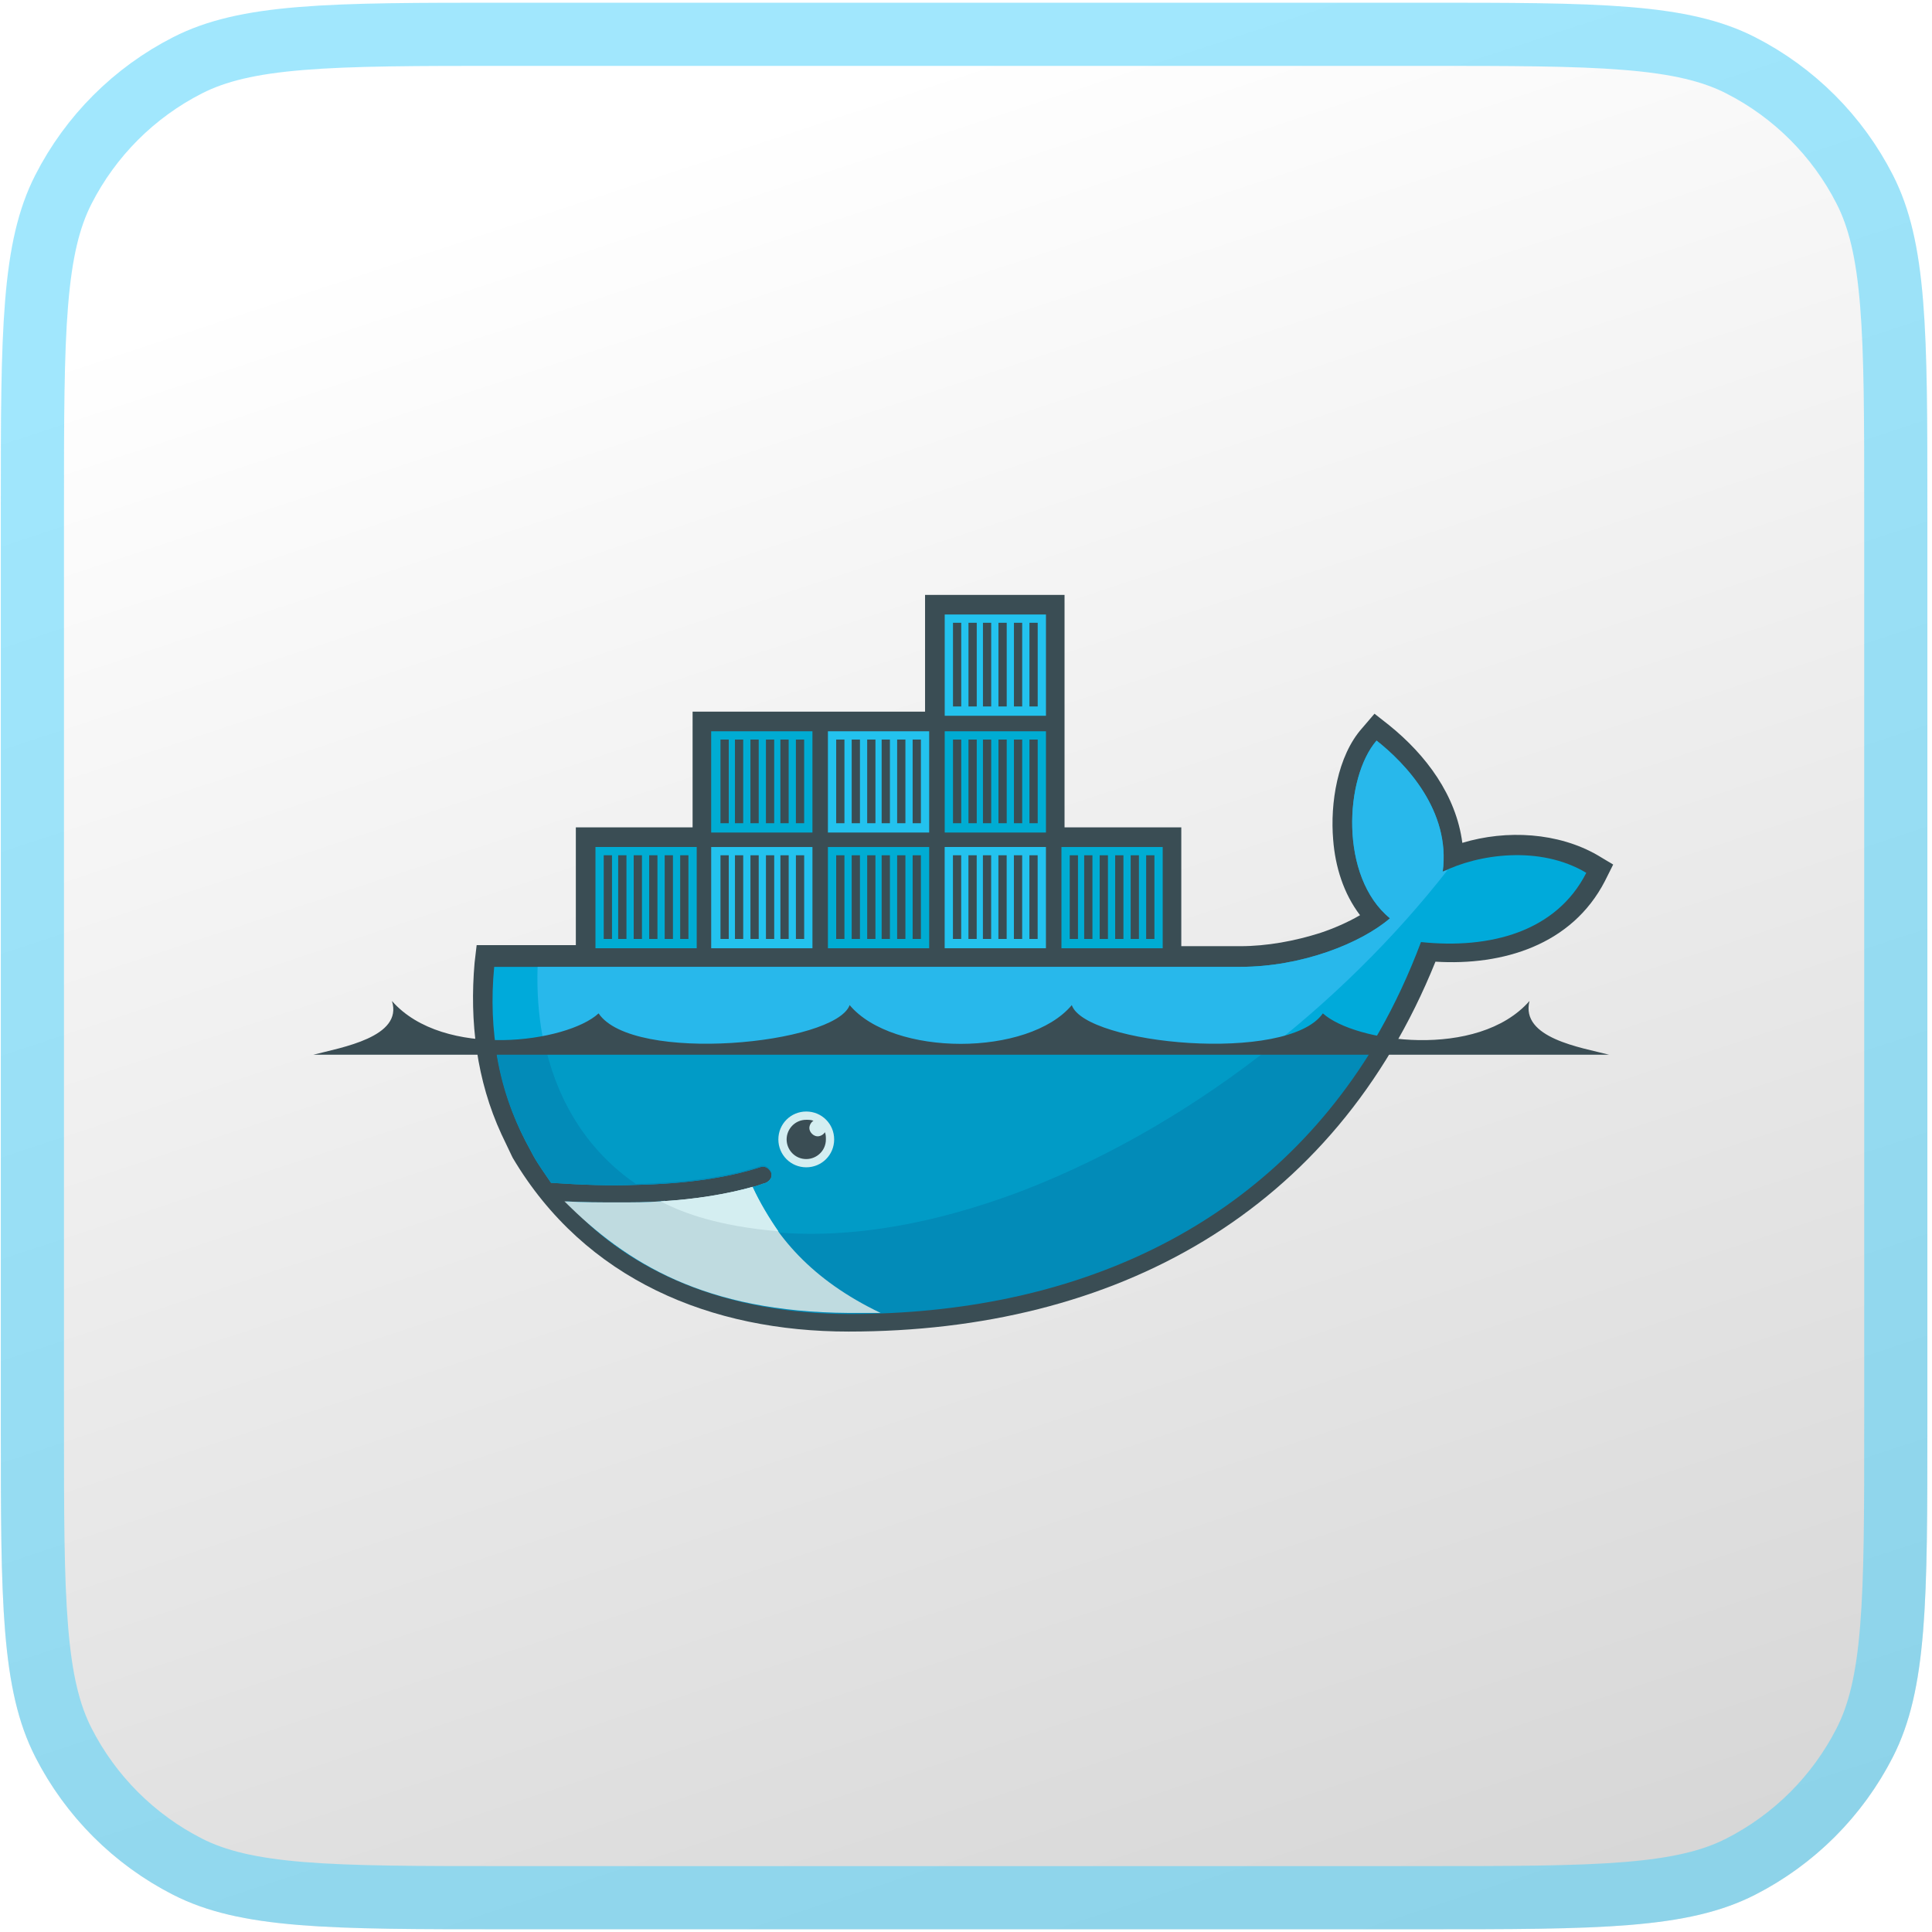
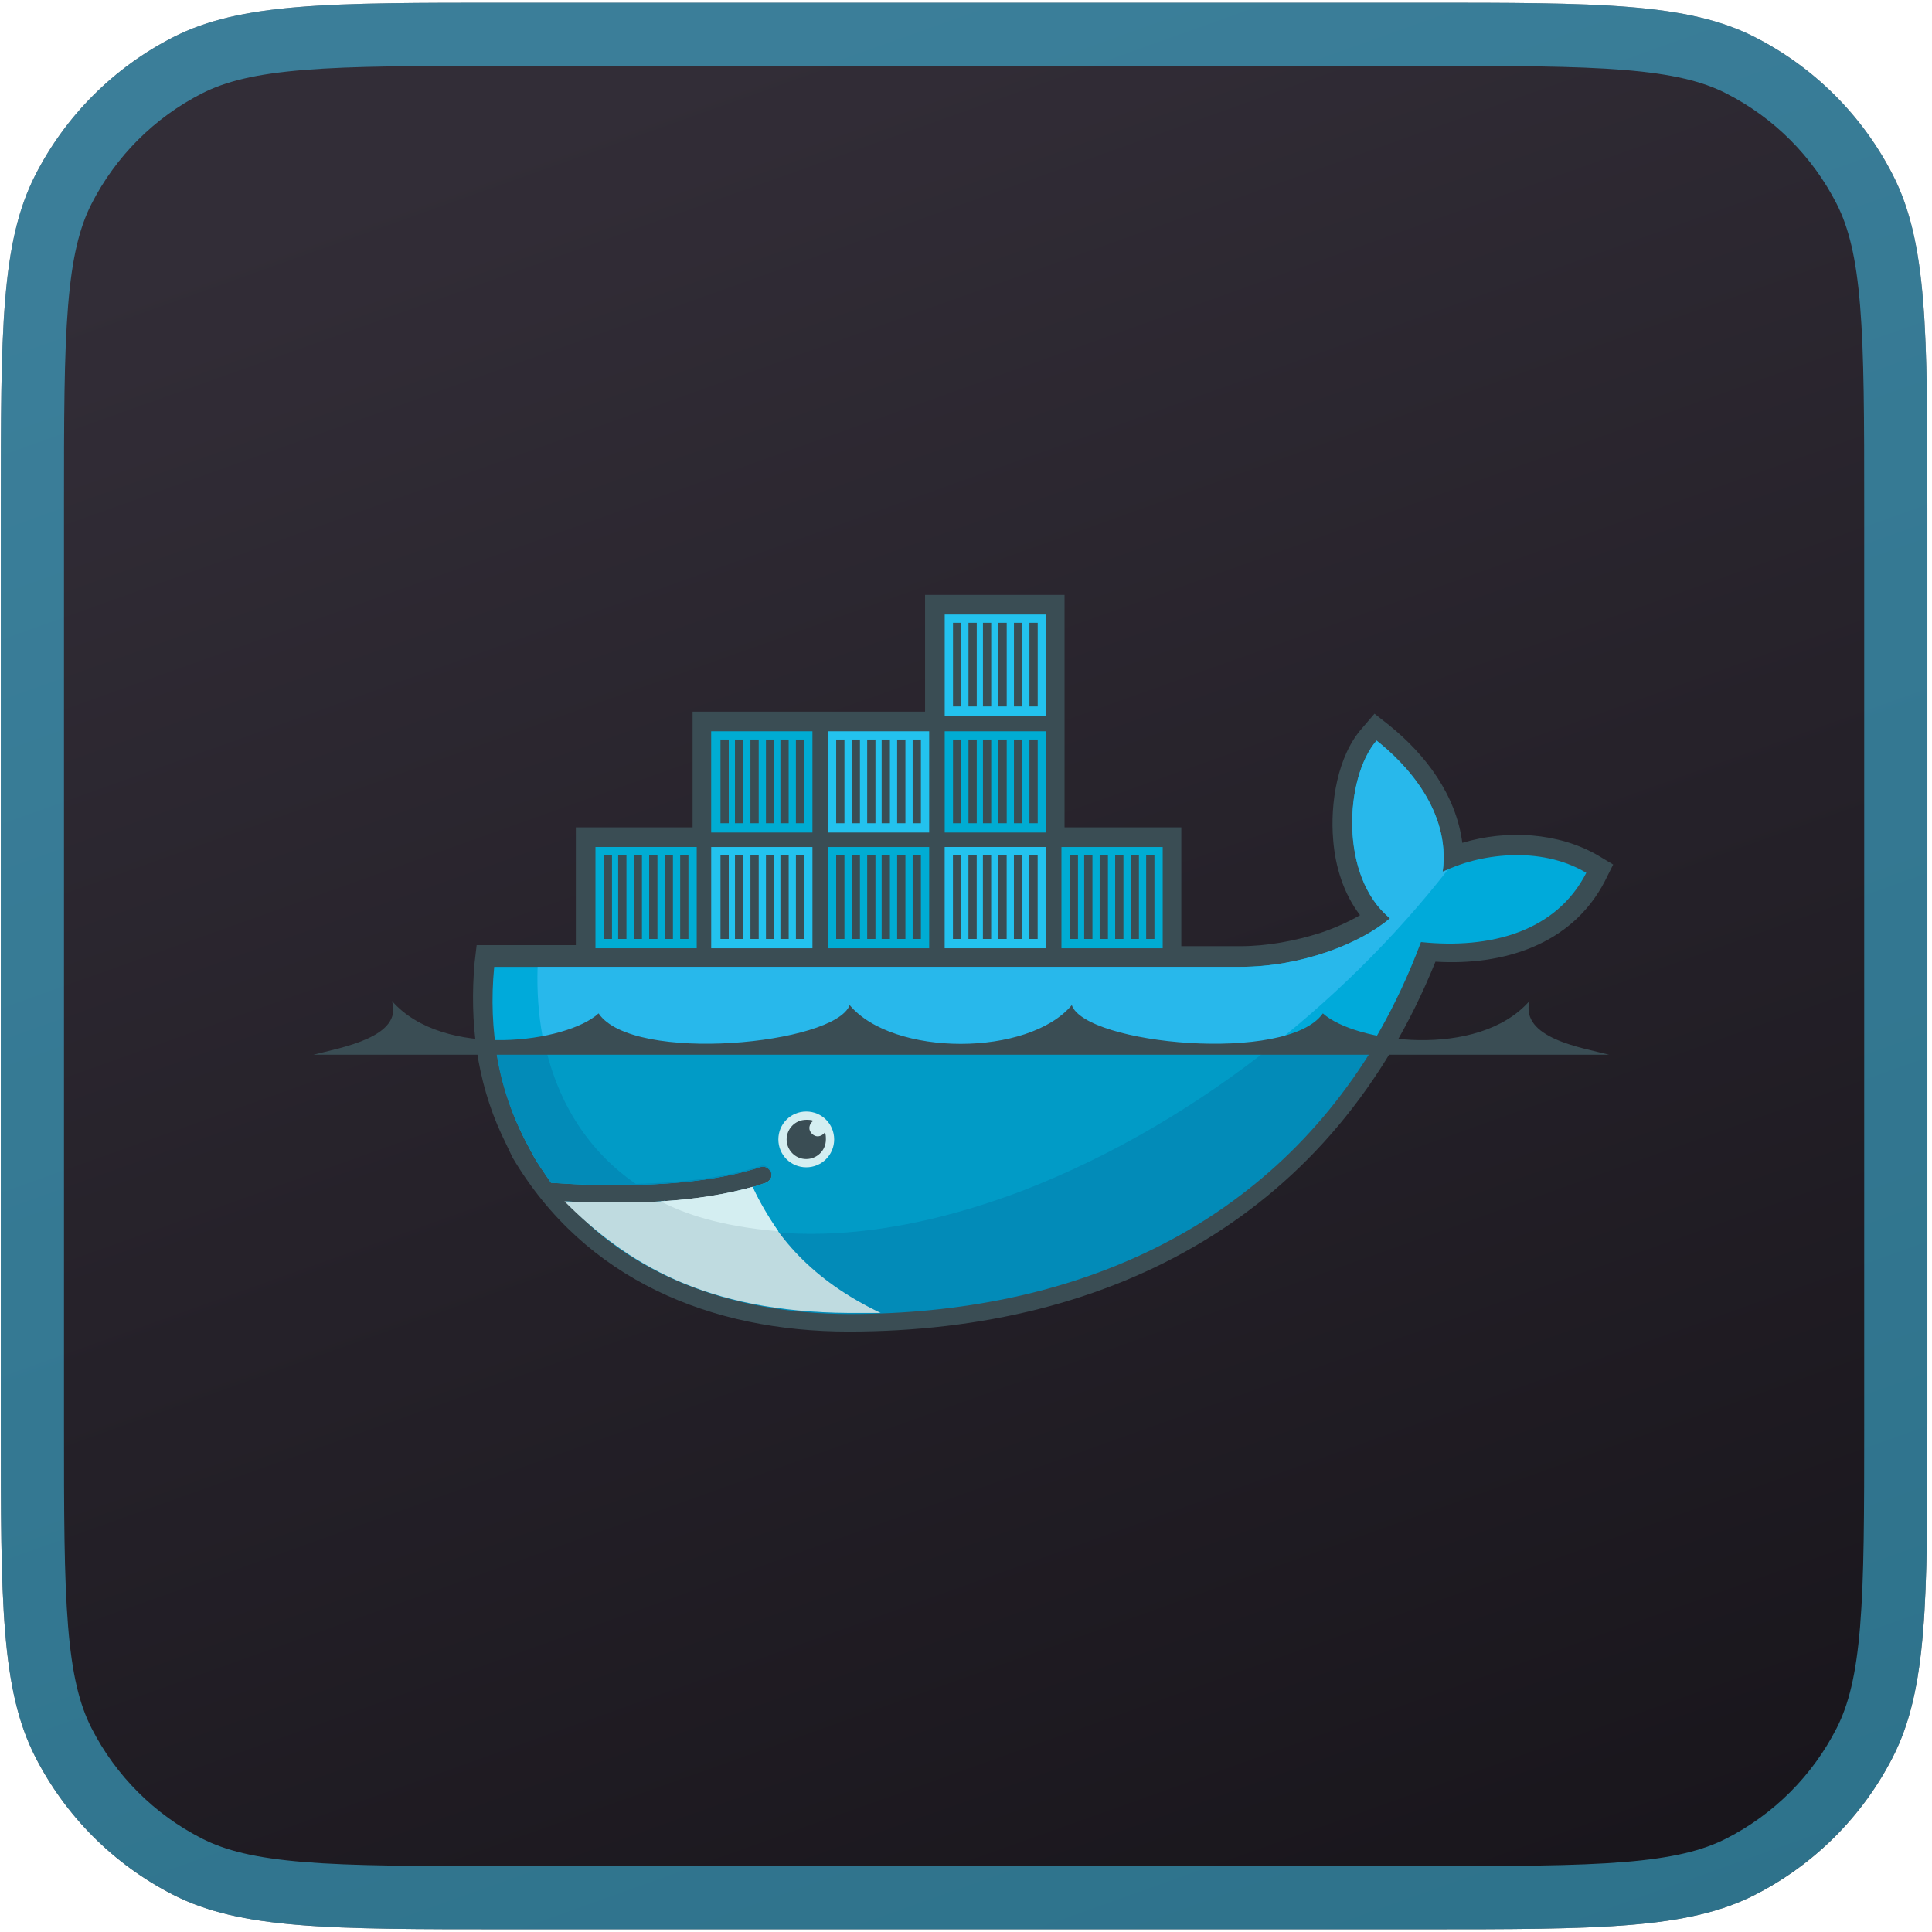
<svg xmlns="http://www.w3.org/2000/svg" width="167" height="167" viewBox="0 0 167 167" fill="none">
-   <path d="M0.07 43.914C0.07 28.625 0.07 20.98 3.046 15.14C5.663 10.004 9.84 5.827 14.976 3.21C20.816 0.234 28.461 0.234 43.75 0.234L122.92 0.234C138.21 0.234 145.854 0.234 151.694 3.21C156.831 5.827 161.007 10.004 163.625 15.14C166.6 20.98 166.6 28.625 166.6 43.914L166.6 123.084C166.6 138.374 166.6 146.019 163.625 151.858C161.007 156.995 156.831 161.172 151.694 163.789C145.854 166.764 138.21 166.764 122.92 166.764L43.75 166.764C28.461 166.764 20.816 166.764 14.976 163.789C9.84 161.172 5.663 156.995 3.046 151.858C0.07 146.019 0.07 138.374 0.07 123.084L0.07 43.914Z" fill="url(#paint0_linear_1390_22284)" />
+   <path d="M0.07 43.914C0.07 28.625 0.07 20.98 3.046 15.14C5.663 10.004 9.84 5.827 14.976 3.21C20.816 0.234 28.461 0.234 43.75 0.234L122.92 0.234C138.21 0.234 145.854 0.234 151.694 3.21C156.831 5.827 161.007 10.004 163.625 15.14C166.6 20.98 166.6 28.625 166.6 43.914L166.6 123.084C166.6 138.374 166.6 146.019 163.625 151.858C161.007 156.995 156.831 161.172 151.694 163.789C145.854 166.764 138.21 166.764 122.92 166.764L43.75 166.764C28.461 166.764 20.816 166.764 14.976 163.789C9.84 161.172 5.663 156.995 3.046 151.858C0.07 146.019 0.07 138.374 0.07 123.084L0.07 43.914Z" fill="url(#paint0_linear_1390_23395)" />
+   <path d="M0.07 43.914C0.07 28.625 0.07 20.98 3.046 15.14C5.663 10.004 9.84 5.827 14.976 3.21C20.816 0.234 28.461 0.234 43.75 0.234L122.92 0.234C138.21 0.234 145.854 0.234 151.694 3.21C156.831 5.827 161.007 10.004 163.625 15.14C166.6 20.98 166.6 28.625 166.6 43.914L166.6 123.084C166.6 138.374 166.6 146.019 163.625 151.858C161.007 156.995 156.831 161.172 151.694 163.789C145.854 166.764 138.21 166.764 122.92 166.764L43.75 166.764C28.461 166.764 20.816 166.764 14.976 163.789C9.84 161.172 5.663 156.995 3.046 151.858C0.07 146.019 0.07 138.374 0.07 123.084L0.07 43.914Z" fill="url(#paint1_linear_1390_23395)" />
  <path d="M163.87 43.914L163.87 123.084C163.87 130.774 163.868 136.377 163.507 140.793C163.149 145.176 162.451 148.148 161.192 150.619C158.837 155.242 155.078 159.001 150.455 161.356C147.984 162.615 145.012 163.313 140.628 163.672C136.213 164.032 130.61 164.034 122.92 164.034L43.75 164.034C36.06 164.034 30.457 164.032 26.042 163.672C21.659 163.313 18.687 162.615 16.216 161.356C11.593 159.001 7.834 155.242 5.478 150.619C4.219 148.148 3.521 145.176 3.163 140.793C2.802 136.377 2.8 130.774 2.8 123.084L2.8 43.914C2.8 36.225 2.802 30.622 3.163 26.206C3.521 21.823 4.219 18.851 5.478 16.38C7.834 11.757 11.593 7.998 16.216 5.642C18.687 4.383 21.659 3.685 26.042 3.327C30.457 2.966 36.06 2.964 43.75 2.964L122.92 2.964C130.61 2.964 136.213 2.966 140.628 3.327C145.012 3.685 147.984 4.383 150.455 5.642C155.078 7.998 158.837 11.757 161.192 16.38C162.451 18.851 163.149 21.823 163.507 26.206C163.868 30.622 163.87 36.225 163.87 43.914Z" stroke="#44D1FD" stroke-opacity="0.5" stroke-width="5.46" />
  <path fill-rule="evenodd" clip-rule="evenodd" d="M92.018 71.516H102.11L102.11 81.787L107.2 81.787C109.522 81.787 111.934 81.34 114.166 80.626C115.238 80.269 116.488 79.733 117.56 79.108C116.131 77.232 115.417 74.91 115.238 72.588C114.97 69.462 115.595 65.354 117.739 62.943L118.81 61.692L120.061 62.675C123.276 65.265 125.866 68.748 126.402 72.856C130.242 71.695 134.707 71.963 138.101 73.928L139.441 74.731L138.726 76.16C135.868 81.698 129.885 83.484 124.08 83.126C115.327 104.829 96.394 115.099 73.352 115.099C61.474 115.099 50.578 110.634 44.327 100.095L44.238 99.917L43.344 98.041C41.201 93.397 40.576 88.306 41.023 83.216L41.201 81.698H49.775L49.775 71.516L59.867 71.516L59.867 61.514L79.961 61.514L79.961 51.422L92.018 51.422L92.018 71.516Z" fill="#3A4D54" />
  <path d="M124.703 75.358C125.418 70.089 121.488 65.98 118.987 64.016C116.219 67.231 115.772 75.804 120.148 79.377C117.648 81.52 112.557 83.574 107.199 83.574L42.718 83.574C42.182 89.111 43.164 94.202 45.397 98.578L46.111 99.918C46.558 100.722 47.094 101.436 47.63 102.24C50.309 102.418 52.72 102.508 54.953 102.418C59.329 102.329 62.901 101.793 65.67 100.9C66.117 100.722 66.474 100.99 66.652 101.347C66.831 101.793 66.563 102.151 66.206 102.329C65.849 102.418 65.491 102.597 65.045 102.686C62.901 103.312 60.579 103.669 57.632 103.847H57.096C55.935 103.937 54.685 103.937 53.345 103.937C51.916 103.937 50.577 103.937 48.969 103.847C54.328 109.92 62.723 113.493 73.261 113.493C95.588 113.493 114.522 103.579 122.828 81.431C128.811 82.056 134.527 80.538 137.117 75.447C133.098 73.036 127.74 73.84 124.703 75.358Z" fill="#00AADA" />
  <path d="M124.704 75.358C125.418 70.089 121.488 65.98 118.988 64.016C116.219 67.231 115.773 75.804 120.149 79.377C117.648 81.52 112.558 83.574 107.199 83.574L46.469 83.574C46.201 92.059 49.327 98.489 54.953 102.329C59.33 102.24 62.902 101.704 65.67 100.811C66.117 100.632 66.474 100.9 66.653 101.257C66.832 101.704 66.564 102.061 66.206 102.24C65.849 102.329 65.492 102.508 65.045 102.597C62.902 103.222 60.401 103.669 57.454 103.847L57.365 103.758C64.956 107.688 75.941 107.598 88.623 102.776C102.734 97.328 115.951 86.968 125.15 75.179C124.972 75.269 124.793 75.269 124.704 75.358Z" fill="#28B8EB" />
  <path d="M42.81 90.273C43.168 93.221 44.061 95.989 45.401 98.579L46.115 99.919C46.562 100.723 47.097 101.437 47.633 102.241C50.312 102.419 52.724 102.509 54.956 102.419C59.333 102.33 62.905 101.794 65.674 100.901C66.12 100.723 66.477 100.991 66.656 101.348C66.835 101.794 66.567 102.152 66.21 102.33C65.852 102.419 65.495 102.598 65.048 102.687C62.905 103.313 60.404 103.759 57.457 103.938H57.1C55.939 104.027 54.689 104.027 53.438 104.027C52.009 104.027 50.58 104.027 49.062 103.938C54.421 110.011 62.905 113.583 73.444 113.583C92.556 113.583 109.167 106.349 118.812 90.363L42.81 90.363L42.81 90.273Z" fill="#028BB8" />
  <path d="M47.096 90.273C48.257 95.453 50.936 99.562 54.955 102.33C59.331 102.241 62.903 101.705 65.672 100.812C66.118 100.633 66.476 100.901 66.654 101.258C66.833 101.705 66.565 102.062 66.208 102.241C65.851 102.33 65.493 102.509 65.047 102.598C62.903 103.223 60.403 103.67 57.366 103.848C64.957 107.778 75.942 107.689 88.535 102.866C96.126 99.919 103.539 95.543 110.148 90.273L47.096 90.273Z" fill="#019BC6" />
  <path fill-rule="evenodd" clip-rule="evenodd" d="M51.471 73.213H60.223L60.223 81.966H51.471L51.471 73.213ZM52.185 73.928H52.9L52.9 81.162H52.185L52.185 73.928ZM53.435 73.928H54.15L54.15 81.162H53.435L53.435 73.928ZM54.775 73.928H55.49L55.49 81.162H54.775L54.775 73.928ZM56.115 73.928H56.829L56.829 81.162H56.115L56.115 73.928ZM57.454 73.928H58.169L58.169 81.162H57.454L57.454 73.928ZM58.794 73.928H59.508L59.508 81.162H58.794L58.794 73.928ZM61.473 63.211L70.226 63.211L70.226 71.963L61.473 71.963L61.473 63.211ZM62.277 63.925H62.992L62.992 71.159H62.277L62.277 63.925ZM63.527 63.925H64.242L64.242 71.159H63.527L63.527 63.925ZM64.867 63.925L65.582 63.925L65.582 71.159H64.867L64.867 63.925ZM66.207 63.925H66.921L66.921 71.159H66.207L66.207 63.925ZM67.457 63.925H68.171L68.171 71.159H67.457L67.457 63.925ZM68.797 63.925H69.511L69.511 71.159H68.797L68.797 63.925Z" fill="#00ACD3" />
  <path fill-rule="evenodd" clip-rule="evenodd" d="M61.475 73.215H70.227L70.227 81.967H61.475L61.475 73.215ZM62.278 73.929H62.993L62.993 81.163H62.278L62.278 73.929ZM63.529 73.929H64.243L64.243 81.163H63.529L63.529 73.929ZM64.868 73.929H65.583L65.583 81.163H64.868L64.868 73.929ZM66.208 73.929H66.922L66.922 81.163H66.208L66.208 73.929ZM67.458 73.929H68.173L68.173 81.163H67.458L67.458 73.929ZM68.798 73.929H69.512L69.512 81.163H68.798L68.798 73.929Z" fill="#23C2EE" />
  <path fill-rule="evenodd" clip-rule="evenodd" d="M71.564 73.215H80.317L80.317 81.967H71.564L71.564 73.215ZM72.279 73.929H72.993L72.993 81.163H72.279L72.279 73.929ZM73.619 73.929H74.333L74.333 81.163H73.619L73.619 73.929ZM74.958 73.929H75.673L75.673 81.163H74.958L74.958 73.929ZM76.209 73.929H76.923L76.923 81.163H76.209L76.209 73.929ZM77.548 73.929H78.263L78.263 81.163H77.548L77.548 73.929ZM78.888 73.929H79.602L79.602 81.163H78.888L78.888 73.929Z" fill="#00ACD3" />
  <path fill-rule="evenodd" clip-rule="evenodd" d="M71.564 63.211L80.317 63.211L80.317 71.963H71.564L71.564 63.211ZM72.279 63.925H72.993L72.993 71.159H72.279L72.279 63.925ZM73.619 63.925H74.333L74.333 71.159H73.619L73.619 63.925ZM74.958 63.925H75.673L75.673 71.159H74.958L74.958 63.925ZM76.209 63.925H76.923L76.923 71.159H76.209L76.209 63.925ZM77.548 63.925H78.263L78.263 71.159H77.548L77.548 63.925ZM78.888 63.925H79.602L79.602 71.159H78.888L78.888 63.925ZM81.656 73.213L90.409 73.213L90.409 81.966L81.656 81.966L81.656 73.213ZM82.371 73.928H83.085L83.085 81.162L82.371 81.162L82.371 73.928ZM83.71 73.928H84.425L84.425 81.162H83.71L83.71 73.928ZM84.961 73.928H85.675L85.675 81.162H84.961L84.961 73.928ZM86.3 73.928H87.015L87.015 81.162H86.3L86.3 73.928ZM87.64 73.928H88.355L88.355 81.162H87.64L87.64 73.928ZM88.98 73.928H89.694L89.694 81.162H88.98L88.98 73.928Z" fill="#23C2EE" />
  <path fill-rule="evenodd" clip-rule="evenodd" d="M81.66 63.211L90.412 63.211L90.412 71.963H81.66L81.66 63.211ZM82.375 63.925H83.089L83.089 71.159H82.375L82.375 63.925ZM83.714 63.925H84.429L84.429 71.159H83.714L83.714 63.925ZM84.965 63.925H85.679L85.679 71.159H84.965L84.965 63.925ZM86.304 63.925H87.019L87.019 71.159H86.304L86.304 63.925ZM87.644 63.925H88.358L88.358 71.159H87.644L87.644 63.925ZM88.984 63.925H89.698L89.698 71.159H88.984L88.984 63.925Z" fill="#00ACD3" />
  <path fill-rule="evenodd" clip-rule="evenodd" d="M81.66 53.117L90.412 53.117L90.412 61.87L81.66 61.87L81.66 53.117ZM82.375 53.832H83.089L83.089 61.066H82.375L82.375 53.832ZM83.714 53.832H84.429L84.429 61.066H83.714L83.714 53.832ZM84.965 53.832H85.679L85.679 61.066H84.965L84.965 53.832ZM86.304 53.832H87.019L87.019 61.066L86.304 61.066L86.304 53.832ZM87.644 53.832H88.358L88.358 61.066H87.644L87.644 53.832ZM88.984 53.832H89.698L89.698 61.066H88.984L88.984 53.832Z" fill="#23C2EE" />
  <path fill-rule="evenodd" clip-rule="evenodd" d="M91.75 73.215H100.502L100.502 81.967H91.75L91.75 73.215ZM92.465 73.929H93.179L93.179 81.163H92.465L92.465 73.929ZM93.715 73.929H94.429L94.429 81.163H93.715L93.715 73.929ZM95.054 73.929H95.769L95.769 81.163H95.054L95.054 73.929ZM96.394 73.929H97.109L97.109 81.163H96.394L96.394 73.929ZM97.734 73.929H98.448L98.448 81.163H97.734L97.734 73.929ZM99.073 73.929H99.788L99.788 81.163H99.073L99.073 73.929Z" fill="#00ACD3" />
  <path fill-rule="evenodd" clip-rule="evenodd" d="M69.693 96.078C71.032 96.078 72.104 97.15 72.104 98.49C72.104 99.829 71.032 100.901 69.693 100.901C68.353 100.901 67.281 99.829 67.281 98.49C67.281 97.15 68.353 96.078 69.693 96.078Z" fill="#D4EEF1" />
  <path fill-rule="evenodd" clip-rule="evenodd" d="M69.692 96.794C69.871 96.794 70.139 96.794 70.317 96.883C70.139 96.973 69.96 97.24 69.96 97.508C69.96 97.866 70.317 98.223 70.674 98.223C70.942 98.223 71.21 98.044 71.3 97.866C71.389 98.044 71.389 98.312 71.389 98.491C71.389 99.473 70.585 100.188 69.692 100.188C68.71 100.188 67.995 99.384 67.995 98.491C67.995 97.598 68.71 96.794 69.692 96.794ZM27.092 91.168L139.085 91.168C136.674 90.542 131.405 89.739 132.208 86.523C127.743 91.614 117.115 90.096 114.347 87.595C111.31 91.971 93.805 90.274 92.644 86.881C88.894 91.346 77.194 91.346 73.443 86.881C72.193 90.274 54.688 91.971 51.741 87.595C49.062 90.096 38.345 91.614 33.879 86.523C34.862 89.649 29.503 90.542 27.092 91.168Z" fill="#3A4D54" />
  <path d="M76.12 113.489C70.136 110.632 66.921 106.791 65.045 102.594C62.812 103.219 60.133 103.665 57.097 103.844C55.936 103.933 54.685 103.933 53.435 103.933C51.917 103.933 50.399 103.933 48.791 103.844C54.15 109.203 60.937 113.4 73.351 113.489L76.12 113.489Z" fill="#BFDBE0" />
  <path d="M67.283 106.434C66.479 105.273 65.675 103.933 65.05 102.594C62.817 103.219 60.138 103.665 57.102 103.844C59.156 104.916 62.192 105.987 67.283 106.434Z" fill="#D4EEF1" />
  <defs>
-     <linearGradient id="paint0_linear_1390_22284" x1="75.078" y1="7.085" x2="127.504" y2="165.77" gradientUnits="userSpaceOnUse">
+     <linearGradient id="paint0_linear_1390_23395" x1="75.078" y1="7.085" x2="127.504" y2="165.77" gradientUnits="userSpaceOnUse">
      <stop stop-color="white" />
      <stop offset="1" stop-color="#D7D7D7" />
    </linearGradient>
+     <linearGradient id="paint1_linear_1390_23395" x1="74.701" y1="0.765" x2="135.285" y2="170.288" gradientUnits="userSpaceOnUse">
+       <stop stop-color="#322D37" />
+       <stop offset="1" stop-color="#18151B" />
+     </linearGradient>
  </defs>
</svg>
